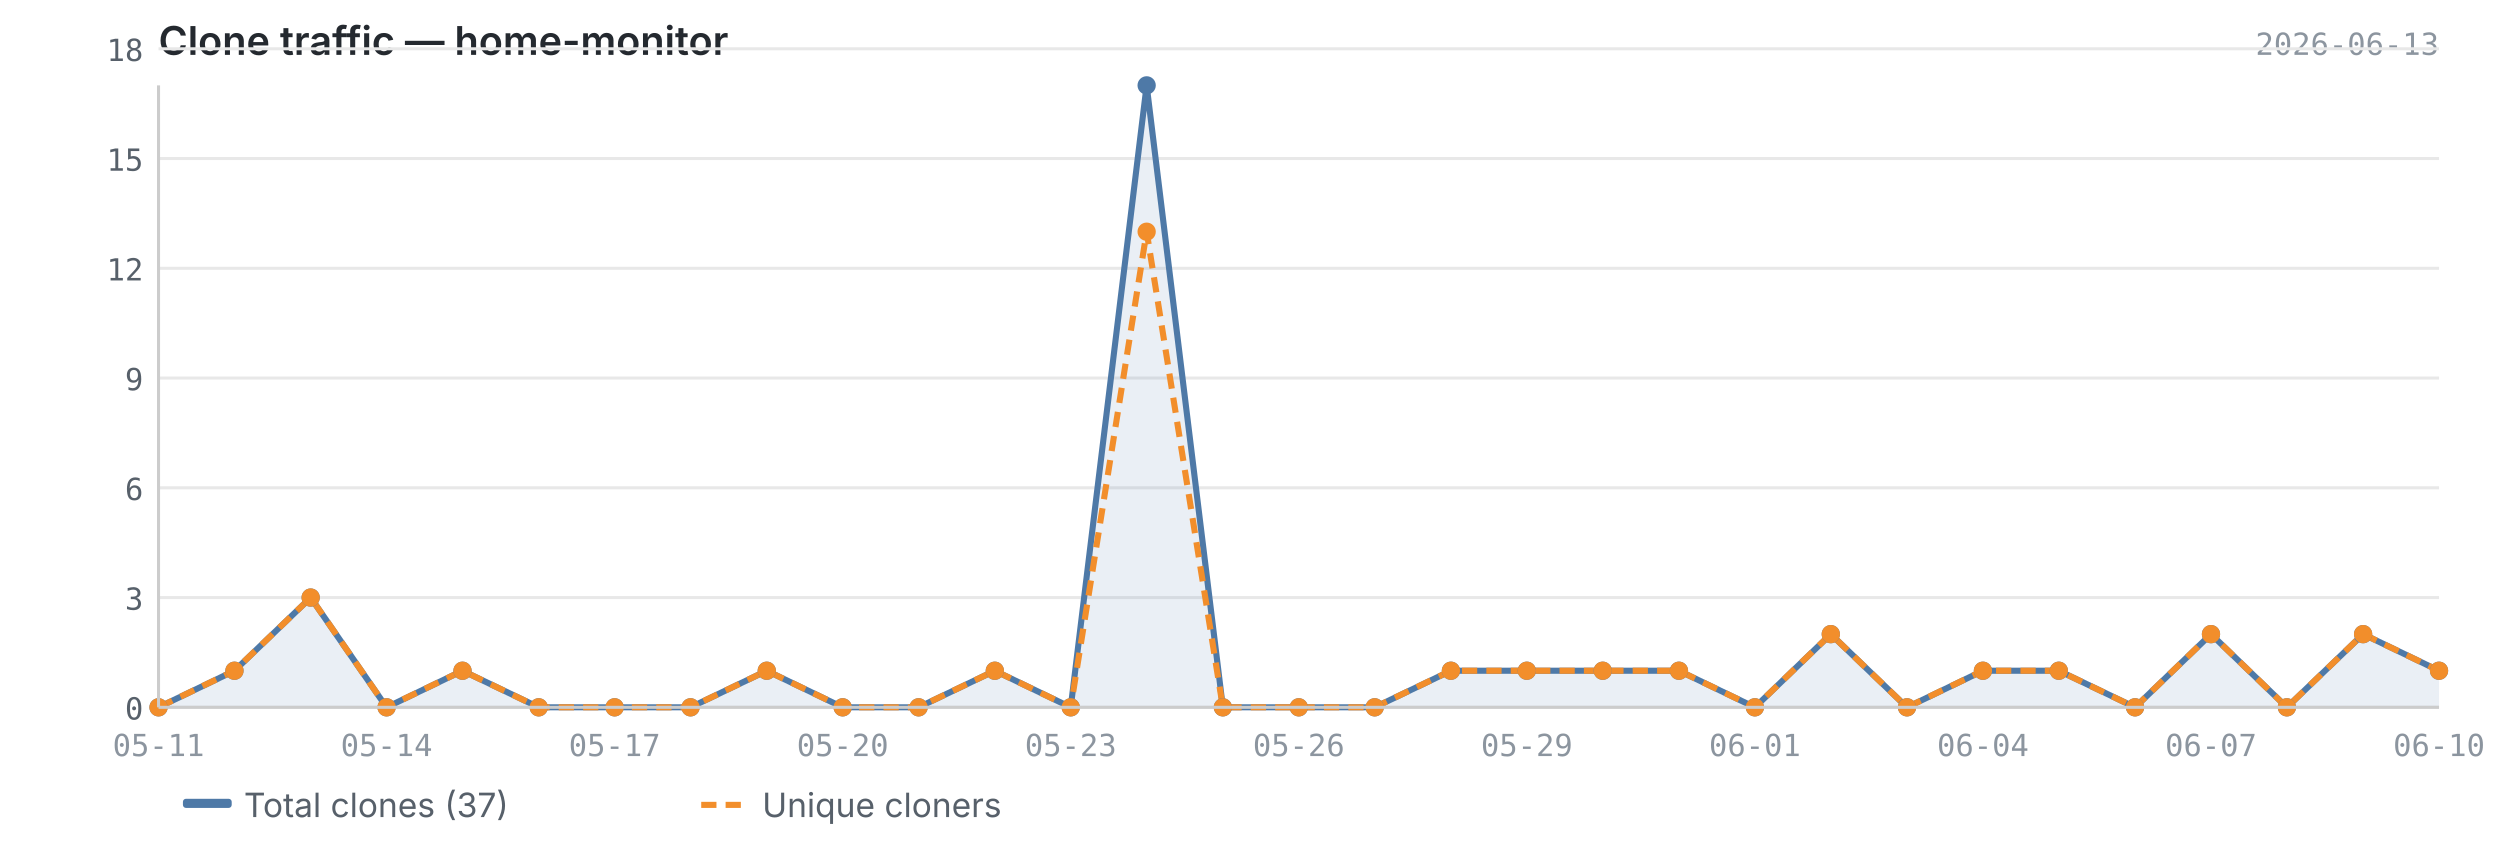
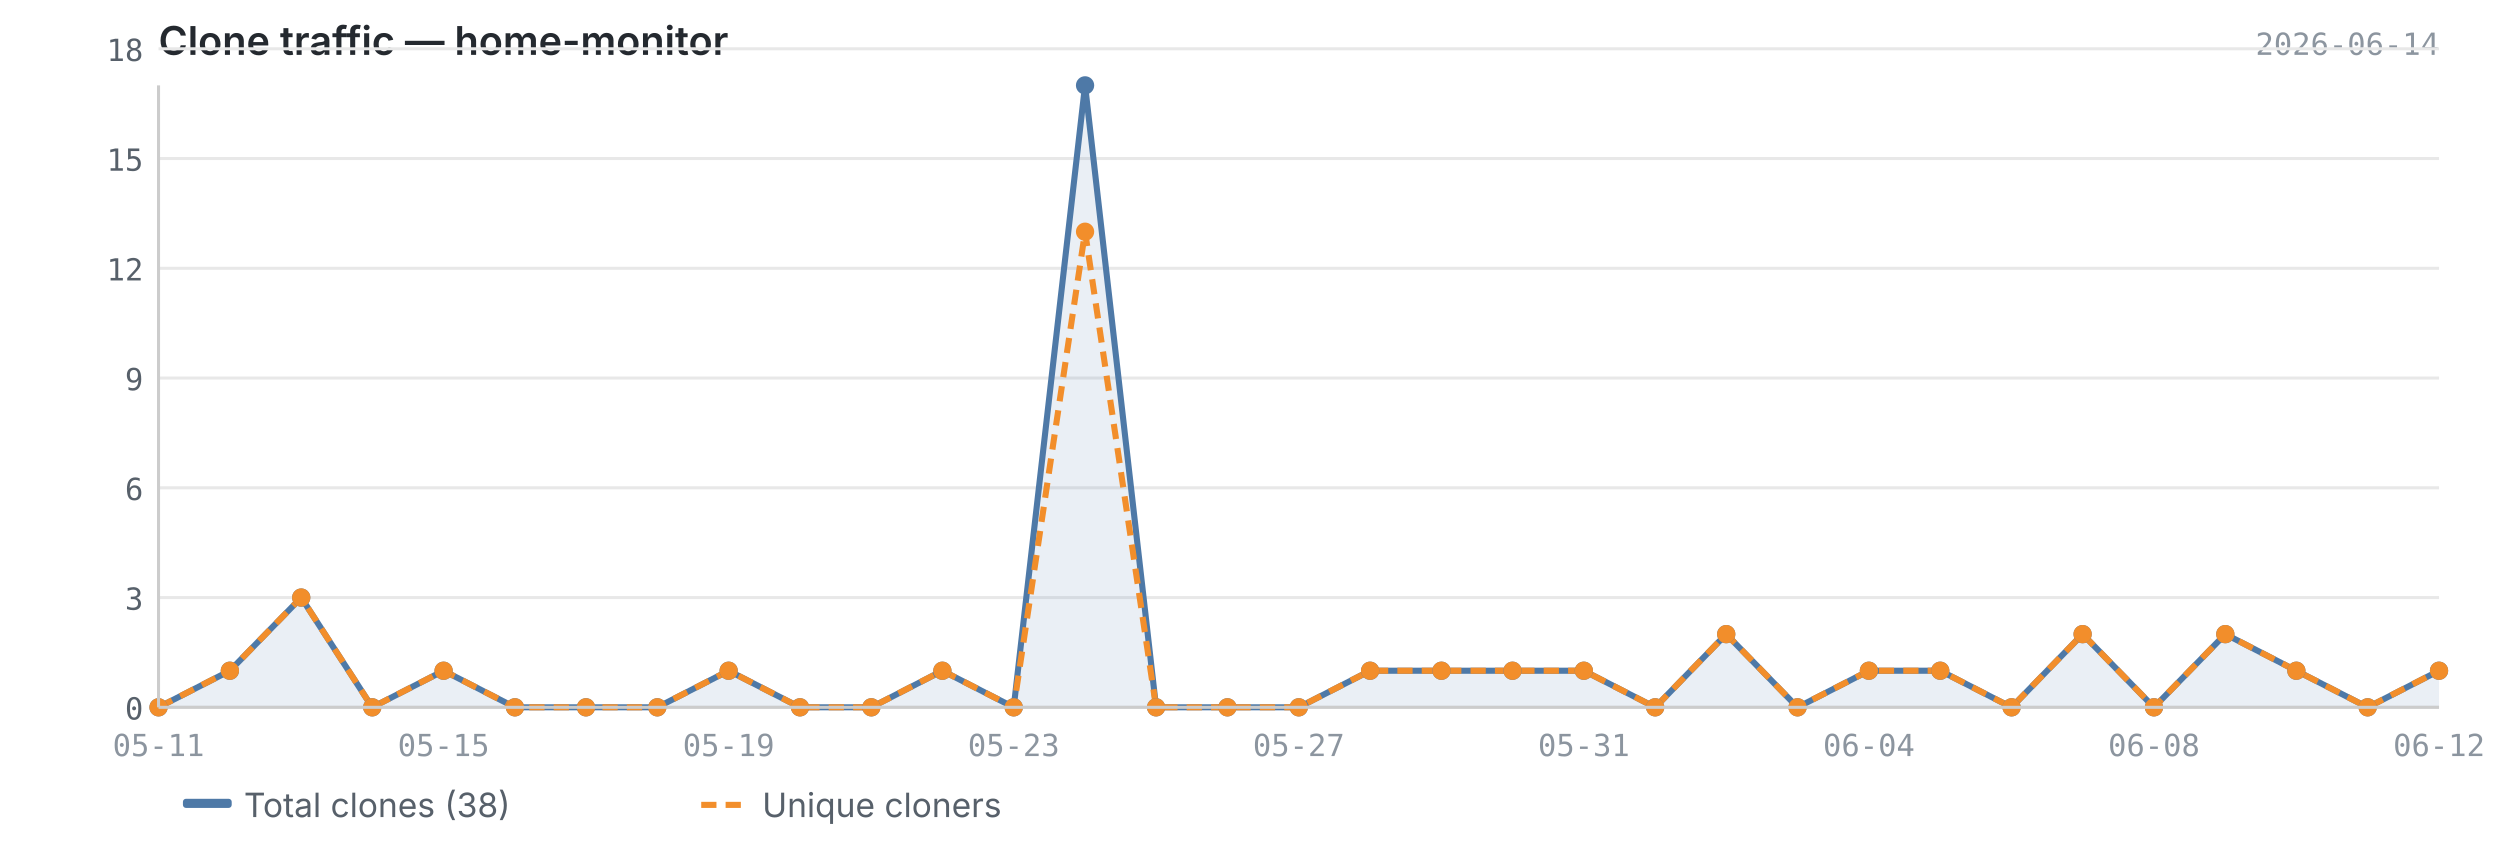
<svg xmlns="http://www.w3.org/2000/svg" viewBox="0 0 820 280" width="820" height="280">
  <text x="52" y="18" font-size="13" font-weight="600" fill="#24292f" font-family="-apple-system, BlinkMacSystemFont, 'Segoe UI', sans-serif">Clone traffic — home-monitor</text>
-   <text x="800" y="18" font-size="10" fill="#8c959f" font-family="ui-monospace, SFMono-Regular, 'SF Mono', Menlo, monospace" text-anchor="end">2026-06-13</text>
+   <text x="800" y="18" font-size="10" fill="#8c959f" font-family="ui-monospace, SFMono-Regular, 'SF Mono', Menlo, monospace" text-anchor="end">2026-06-14</text>
  <line x1="52" y1="232.0" x2="800" y2="232.0" stroke="#e8e8e8" stroke-width="1" />
  <line x1="52" y1="196.0" x2="800" y2="196.0" stroke="#e8e8e8" stroke-width="1" />
  <line x1="52" y1="160.0" x2="800" y2="160.0" stroke="#e8e8e8" stroke-width="1" />
  <line x1="52" y1="124.0" x2="800" y2="124.0" stroke="#e8e8e8" stroke-width="1" />
  <line x1="52" y1="88.0" x2="800" y2="88.0" stroke="#e8e8e8" stroke-width="1" />
  <line x1="52" y1="52.0" x2="800" y2="52.0" stroke="#e8e8e8" stroke-width="1" />
  <line x1="52" y1="16.0" x2="800" y2="16.0" stroke="#e8e8e8" stroke-width="1" />
-   <path d="M52.0,232.0 L52.0,232.0 L76.9,220.0 L101.9,196.0 L126.8,232.0 L151.7,220.0 L176.7,232.0 L201.6,232.0 L226.5,232.0 L251.5,220.0 L276.4,232.0 L301.3,232.0 L326.3,220.0 L351.2,232.0 L376.1,28.0 L401.1,232.0 L426.0,232.0 L450.9,232.0 L475.9,220.0 L500.8,220.0 L525.7,220.0 L550.7,220.0 L575.6,232.0 L600.5,208.0 L625.5,232.0 L650.4,220.0 L675.3,220.0 L700.3,232.0 L725.2,208.0 L750.1,232.0 L775.1,208.0 L800.0,220.0 L800.0,232.0 L52.0,232.0Z" fill="#4e79a7" opacity="0.12" />
-   <polyline points="52.0,232.0 76.9,220.0 101.9,196.0 126.8,232.0 151.7,220.0 176.7,232.0 201.6,232.0 226.5,232.0 251.5,220.0 276.4,232.0 301.3,232.0 326.3,220.0 351.2,232.0 376.1,28.0 401.1,232.0 426.0,232.0 450.9,232.0 475.9,220.0 500.8,220.0 525.7,220.0 550.7,220.0 575.6,232.0 600.5,208.0 625.5,232.0 650.4,220.0 675.3,220.0 700.3,232.0 725.2,208.0 750.1,232.0 775.1,208.0 800.0,220.0" fill="none" stroke="#4e79a7" stroke-width="2" stroke-linejoin="round" />
-   <polyline points="52.0,232.0 76.9,220.0 101.9,196.0 126.8,232.0 151.7,220.0 176.7,232.0 201.6,232.0 226.5,232.0 251.5,220.0 276.4,232.0 301.3,232.0 326.3,220.0 351.2,232.0 376.1,76.0 401.1,232.0 426.0,232.0 450.9,232.0 475.9,220.0 500.8,220.0 525.7,220.0 550.7,220.0 575.6,232.0 600.5,208.0 625.5,232.0 650.4,220.0 675.3,220.0 700.3,232.0 725.2,208.0 750.1,232.0 775.1,208.0 800.0,220.0" fill="none" stroke="#f28e2b" stroke-width="2" stroke-linejoin="round" stroke-dasharray="5,3" />
+   <path d="M52.0,232.0 L52.0,232.0 L75.4,220.0 L98.8,196.0 L122.1,232.0 L145.5,220.0 L168.9,232.0 L192.2,232.0 L215.6,232.0 L239.0,220.0 L262.4,232.0 L285.8,232.0 L309.1,220.0 L332.5,232.0 L355.9,28.0 L379.2,232.0 L402.6,232.0 L426.0,232.0 L449.4,220.0 L472.8,220.0 L496.1,220.0 L519.5,220.0 L542.9,232.0 L566.2,208.0 L589.6,232.0 L613.0,220.0 L636.4,220.0 L659.8,232.0 L683.1,208.0 L706.5,232.0 L729.9,208.0 L753.2,220.0 L776.6,232.0 L800.0,220.0 L800.0,232.0 L52.0,232.0Z" fill="#4e79a7" opacity="0.12" />
+   <polyline points="52.0,232.0 75.4,220.0 98.8,196.0 122.1,232.0 145.5,220.0 168.9,232.0 192.2,232.0 215.6,232.0 239.0,220.0 262.4,232.0 285.8,232.0 309.1,220.0 332.5,232.0 355.9,28.0 379.2,232.0 402.6,232.0 426.0,232.0 449.4,220.0 472.8,220.0 496.1,220.0 519.5,220.0 542.9,232.0 566.2,208.0 589.6,232.0 613.0,220.0 636.4,220.0 659.8,232.0 683.1,208.0 706.5,232.0 729.9,208.0 753.2,220.0 776.6,232.0 800.0,220.0" fill="none" stroke="#4e79a7" stroke-width="2" stroke-linejoin="round" />
+   <polyline points="52.0,232.0 75.4,220.0 98.8,196.0 122.1,232.0 145.5,220.0 168.9,232.0 192.2,232.0 215.6,232.0 239.0,220.0 262.4,232.0 285.8,232.0 309.1,220.0 332.5,232.0 355.9,76.0 379.2,232.0 402.6,232.0 426.0,232.0 449.4,220.0 472.8,220.0 496.1,220.0 519.5,220.0 542.9,232.0 566.2,208.0 589.6,232.0 613.0,220.0 636.4,220.0 659.8,232.0 683.1,208.0 706.5,232.0 729.9,208.0 753.2,220.0 776.6,232.0 800.0,220.0" fill="none" stroke="#f28e2b" stroke-width="2" stroke-linejoin="round" stroke-dasharray="5,3" />
  <circle cx="52.0" cy="232.0" r="3" fill="#4e79a7" />
-   <circle cx="76.9" cy="220.0" r="3" fill="#4e79a7" />
-   <circle cx="101.9" cy="196.0" r="3" fill="#4e79a7" />
-   <circle cx="126.8" cy="232.0" r="3" fill="#4e79a7" />
-   <circle cx="151.7" cy="220.0" r="3" fill="#4e79a7" />
-   <circle cx="176.7" cy="232.0" r="3" fill="#4e79a7" />
-   <circle cx="201.6" cy="232.0" r="3" fill="#4e79a7" />
-   <circle cx="226.5" cy="232.0" r="3" fill="#4e79a7" />
-   <circle cx="251.5" cy="220.0" r="3" fill="#4e79a7" />
-   <circle cx="276.4" cy="232.0" r="3" fill="#4e79a7" />
-   <circle cx="301.3" cy="232.0" r="3" fill="#4e79a7" />
-   <circle cx="326.3" cy="220.0" r="3" fill="#4e79a7" />
-   <circle cx="351.2" cy="232.0" r="3" fill="#4e79a7" />
-   <circle cx="376.1" cy="28.0" r="3" fill="#4e79a7" />
-   <circle cx="401.1" cy="232.0" r="3" fill="#4e79a7" />
+   <circle cx="75.4" cy="220.0" r="3" fill="#4e79a7" />
+   <circle cx="98.8" cy="196.0" r="3" fill="#4e79a7" />
+   <circle cx="122.1" cy="232.0" r="3" fill="#4e79a7" />
+   <circle cx="145.5" cy="220.0" r="3" fill="#4e79a7" />
+   <circle cx="168.9" cy="232.0" r="3" fill="#4e79a7" />
+   <circle cx="192.2" cy="232.0" r="3" fill="#4e79a7" />
+   <circle cx="215.6" cy="232.0" r="3" fill="#4e79a7" />
+   <circle cx="239.0" cy="220.0" r="3" fill="#4e79a7" />
+   <circle cx="262.4" cy="232.0" r="3" fill="#4e79a7" />
+   <circle cx="285.8" cy="232.0" r="3" fill="#4e79a7" />
+   <circle cx="309.1" cy="220.0" r="3" fill="#4e79a7" />
+   <circle cx="332.5" cy="232.0" r="3" fill="#4e79a7" />
+   <circle cx="355.9" cy="28.0" r="3" fill="#4e79a7" />
+   <circle cx="379.2" cy="232.0" r="3" fill="#4e79a7" />
+   <circle cx="402.6" cy="232.0" r="3" fill="#4e79a7" />
  <circle cx="426.0" cy="232.0" r="3" fill="#4e79a7" />
-   <circle cx="450.9" cy="232.0" r="3" fill="#4e79a7" />
-   <circle cx="475.9" cy="220.0" r="3" fill="#4e79a7" />
-   <circle cx="500.8" cy="220.0" r="3" fill="#4e79a7" />
-   <circle cx="525.7" cy="220.0" r="3" fill="#4e79a7" />
-   <circle cx="550.7" cy="220.0" r="3" fill="#4e79a7" />
-   <circle cx="575.6" cy="232.0" r="3" fill="#4e79a7" />
-   <circle cx="600.5" cy="208.0" r="3" fill="#4e79a7" />
-   <circle cx="625.5" cy="232.0" r="3" fill="#4e79a7" />
-   <circle cx="650.4" cy="220.0" r="3" fill="#4e79a7" />
-   <circle cx="675.3" cy="220.0" r="3" fill="#4e79a7" />
-   <circle cx="700.3" cy="232.0" r="3" fill="#4e79a7" />
-   <circle cx="725.2" cy="208.0" r="3" fill="#4e79a7" />
-   <circle cx="750.1" cy="232.0" r="3" fill="#4e79a7" />
-   <circle cx="775.1" cy="208.0" r="3" fill="#4e79a7" />
+   <circle cx="449.4" cy="220.0" r="3" fill="#4e79a7" />
+   <circle cx="472.8" cy="220.0" r="3" fill="#4e79a7" />
+   <circle cx="496.1" cy="220.0" r="3" fill="#4e79a7" />
+   <circle cx="519.5" cy="220.0" r="3" fill="#4e79a7" />
+   <circle cx="542.9" cy="232.0" r="3" fill="#4e79a7" />
+   <circle cx="566.2" cy="208.0" r="3" fill="#4e79a7" />
+   <circle cx="589.6" cy="232.0" r="3" fill="#4e79a7" />
+   <circle cx="613.0" cy="220.0" r="3" fill="#4e79a7" />
+   <circle cx="636.4" cy="220.0" r="3" fill="#4e79a7" />
+   <circle cx="659.8" cy="232.0" r="3" fill="#4e79a7" />
+   <circle cx="683.1" cy="208.0" r="3" fill="#4e79a7" />
+   <circle cx="706.5" cy="232.0" r="3" fill="#4e79a7" />
+   <circle cx="729.9" cy="208.0" r="3" fill="#4e79a7" />
+   <circle cx="753.2" cy="220.0" r="3" fill="#4e79a7" />
+   <circle cx="776.6" cy="232.0" r="3" fill="#4e79a7" />
  <circle cx="800.0" cy="220.0" r="3" fill="#4e79a7" />
  <circle cx="52.0" cy="232.0" r="3" fill="#f28e2b" />
-   <circle cx="76.9" cy="220.0" r="3" fill="#f28e2b" />
-   <circle cx="101.9" cy="196.0" r="3" fill="#f28e2b" />
-   <circle cx="126.8" cy="232.0" r="3" fill="#f28e2b" />
-   <circle cx="151.7" cy="220.0" r="3" fill="#f28e2b" />
-   <circle cx="176.7" cy="232.0" r="3" fill="#f28e2b" />
-   <circle cx="201.6" cy="232.0" r="3" fill="#f28e2b" />
-   <circle cx="226.5" cy="232.0" r="3" fill="#f28e2b" />
-   <circle cx="251.5" cy="220.0" r="3" fill="#f28e2b" />
-   <circle cx="276.4" cy="232.0" r="3" fill="#f28e2b" />
-   <circle cx="301.3" cy="232.0" r="3" fill="#f28e2b" />
-   <circle cx="326.3" cy="220.0" r="3" fill="#f28e2b" />
-   <circle cx="351.2" cy="232.0" r="3" fill="#f28e2b" />
-   <circle cx="376.1" cy="76.0" r="3" fill="#f28e2b" />
-   <circle cx="401.1" cy="232.0" r="3" fill="#f28e2b" />
+   <circle cx="75.4" cy="220.0" r="3" fill="#f28e2b" />
+   <circle cx="98.8" cy="196.0" r="3" fill="#f28e2b" />
+   <circle cx="122.1" cy="232.0" r="3" fill="#f28e2b" />
+   <circle cx="145.5" cy="220.0" r="3" fill="#f28e2b" />
+   <circle cx="168.9" cy="232.0" r="3" fill="#f28e2b" />
+   <circle cx="192.2" cy="232.0" r="3" fill="#f28e2b" />
+   <circle cx="215.6" cy="232.0" r="3" fill="#f28e2b" />
+   <circle cx="239.0" cy="220.0" r="3" fill="#f28e2b" />
+   <circle cx="262.4" cy="232.0" r="3" fill="#f28e2b" />
+   <circle cx="285.8" cy="232.0" r="3" fill="#f28e2b" />
+   <circle cx="309.1" cy="220.0" r="3" fill="#f28e2b" />
+   <circle cx="332.5" cy="232.0" r="3" fill="#f28e2b" />
+   <circle cx="355.9" cy="76.0" r="3" fill="#f28e2b" />
+   <circle cx="379.2" cy="232.0" r="3" fill="#f28e2b" />
+   <circle cx="402.6" cy="232.0" r="3" fill="#f28e2b" />
  <circle cx="426.0" cy="232.0" r="3" fill="#f28e2b" />
-   <circle cx="450.9" cy="232.0" r="3" fill="#f28e2b" />
-   <circle cx="475.9" cy="220.0" r="3" fill="#f28e2b" />
-   <circle cx="500.8" cy="220.0" r="3" fill="#f28e2b" />
-   <circle cx="525.7" cy="220.0" r="3" fill="#f28e2b" />
-   <circle cx="550.7" cy="220.0" r="3" fill="#f28e2b" />
-   <circle cx="575.6" cy="232.0" r="3" fill="#f28e2b" />
-   <circle cx="600.5" cy="208.0" r="3" fill="#f28e2b" />
-   <circle cx="625.5" cy="232.0" r="3" fill="#f28e2b" />
-   <circle cx="650.4" cy="220.0" r="3" fill="#f28e2b" />
-   <circle cx="675.3" cy="220.0" r="3" fill="#f28e2b" />
-   <circle cx="700.3" cy="232.0" r="3" fill="#f28e2b" />
-   <circle cx="725.2" cy="208.0" r="3" fill="#f28e2b" />
-   <circle cx="750.1" cy="232.0" r="3" fill="#f28e2b" />
-   <circle cx="775.1" cy="208.0" r="3" fill="#f28e2b" />
+   <circle cx="449.4" cy="220.0" r="3" fill="#f28e2b" />
+   <circle cx="472.8" cy="220.0" r="3" fill="#f28e2b" />
+   <circle cx="496.1" cy="220.0" r="3" fill="#f28e2b" />
+   <circle cx="519.5" cy="220.0" r="3" fill="#f28e2b" />
+   <circle cx="542.9" cy="232.0" r="3" fill="#f28e2b" />
+   <circle cx="566.2" cy="208.0" r="3" fill="#f28e2b" />
+   <circle cx="589.6" cy="232.0" r="3" fill="#f28e2b" />
+   <circle cx="613.0" cy="220.0" r="3" fill="#f28e2b" />
+   <circle cx="636.4" cy="220.0" r="3" fill="#f28e2b" />
+   <circle cx="659.8" cy="232.0" r="3" fill="#f28e2b" />
+   <circle cx="683.1" cy="208.0" r="3" fill="#f28e2b" />
+   <circle cx="706.5" cy="232.0" r="3" fill="#f28e2b" />
+   <circle cx="729.9" cy="208.0" r="3" fill="#f28e2b" />
+   <circle cx="753.2" cy="220.0" r="3" fill="#f28e2b" />
+   <circle cx="776.6" cy="232.0" r="3" fill="#f28e2b" />
  <circle cx="800.0" cy="220.0" r="3" fill="#f28e2b" />
  <line x1="52" y1="28" x2="52" y2="232" stroke="#cccccc" stroke-width="1" />
  <line x1="52" y1="232" x2="800" y2="232" stroke="#cccccc" stroke-width="1" />
  <text x="47" y="236.0" text-anchor="end" font-size="10" fill="#57606a" font-family="ui-monospace, SFMono-Regular, 'SF Mono', Menlo, monospace">0</text>
  <text x="47" y="200.0" text-anchor="end" font-size="10" fill="#57606a" font-family="ui-monospace, SFMono-Regular, 'SF Mono', Menlo, monospace">3</text>
  <text x="47" y="164.0" text-anchor="end" font-size="10" fill="#57606a" font-family="ui-monospace, SFMono-Regular, 'SF Mono', Menlo, monospace">6</text>
  <text x="47" y="128.0" text-anchor="end" font-size="10" fill="#57606a" font-family="ui-monospace, SFMono-Regular, 'SF Mono', Menlo, monospace">9</text>
  <text x="47" y="92.0" text-anchor="end" font-size="10" fill="#57606a" font-family="ui-monospace, SFMono-Regular, 'SF Mono', Menlo, monospace">12</text>
  <text x="47" y="56.0" text-anchor="end" font-size="10" fill="#57606a" font-family="ui-monospace, SFMono-Regular, 'SF Mono', Menlo, monospace">15</text>
  <text x="47" y="20.0" text-anchor="end" font-size="10" fill="#57606a" font-family="ui-monospace, SFMono-Regular, 'SF Mono', Menlo, monospace">18</text>
  <text x="52.0" y="248" text-anchor="middle" font-size="10" fill="#8c959f" font-family="ui-monospace, SFMono-Regular, 'SF Mono', Menlo, monospace">05-11</text>
-   <text x="126.8" y="248" text-anchor="middle" font-size="10" fill="#8c959f" font-family="ui-monospace, SFMono-Regular, 'SF Mono', Menlo, monospace">05-14</text>
-   <text x="201.6" y="248" text-anchor="middle" font-size="10" fill="#8c959f" font-family="ui-monospace, SFMono-Regular, 'SF Mono', Menlo, monospace">05-17</text>
-   <text x="276.4" y="248" text-anchor="middle" font-size="10" fill="#8c959f" font-family="ui-monospace, SFMono-Regular, 'SF Mono', Menlo, monospace">05-20</text>
-   <text x="351.2" y="248" text-anchor="middle" font-size="10" fill="#8c959f" font-family="ui-monospace, SFMono-Regular, 'SF Mono', Menlo, monospace">05-23</text>
-   <text x="426.0" y="248" text-anchor="middle" font-size="10" fill="#8c959f" font-family="ui-monospace, SFMono-Regular, 'SF Mono', Menlo, monospace">05-26</text>
-   <text x="500.8" y="248" text-anchor="middle" font-size="10" fill="#8c959f" font-family="ui-monospace, SFMono-Regular, 'SF Mono', Menlo, monospace">05-29</text>
-   <text x="575.6" y="248" text-anchor="middle" font-size="10" fill="#8c959f" font-family="ui-monospace, SFMono-Regular, 'SF Mono', Menlo, monospace">06-01</text>
-   <text x="650.4" y="248" text-anchor="middle" font-size="10" fill="#8c959f" font-family="ui-monospace, SFMono-Regular, 'SF Mono', Menlo, monospace">06-04</text>
-   <text x="725.2" y="248" text-anchor="middle" font-size="10" fill="#8c959f" font-family="ui-monospace, SFMono-Regular, 'SF Mono', Menlo, monospace">06-07</text>
-   <text x="800.0" y="248" text-anchor="middle" font-size="10" fill="#8c959f" font-family="ui-monospace, SFMono-Regular, 'SF Mono', Menlo, monospace">06-10</text>
+   <text x="800.0" y="248" text-anchor="middle" font-size="10" fill="#8c959f" font-family="ui-monospace, SFMono-Regular, 'SF Mono', Menlo, monospace">06-12</text>
+   <text x="145.5" y="248" text-anchor="middle" font-size="10" fill="#8c959f" font-family="ui-monospace, SFMono-Regular, 'SF Mono', Menlo, monospace">05-15</text>
+   <text x="239.0" y="248" text-anchor="middle" font-size="10" fill="#8c959f" font-family="ui-monospace, SFMono-Regular, 'SF Mono', Menlo, monospace">05-19</text>
+   <text x="332.5" y="248" text-anchor="middle" font-size="10" fill="#8c959f" font-family="ui-monospace, SFMono-Regular, 'SF Mono', Menlo, monospace">05-23</text>
+   <text x="426.0" y="248" text-anchor="middle" font-size="10" fill="#8c959f" font-family="ui-monospace, SFMono-Regular, 'SF Mono', Menlo, monospace">05-27</text>
+   <text x="519.5" y="248" text-anchor="middle" font-size="10" fill="#8c959f" font-family="ui-monospace, SFMono-Regular, 'SF Mono', Menlo, monospace">05-31</text>
+   <text x="613.0" y="248" text-anchor="middle" font-size="10" fill="#8c959f" font-family="ui-monospace, SFMono-Regular, 'SF Mono', Menlo, monospace">06-04</text>
+   <text x="706.5" y="248" text-anchor="middle" font-size="10" fill="#8c959f" font-family="ui-monospace, SFMono-Regular, 'SF Mono', Menlo, monospace">06-08</text>
  <rect x="60" y="262" width="16" height="3" fill="#4e79a7" rx="1" />
-   <text x="80" y="268" font-size="11" fill="#57606a" font-family="-apple-system, BlinkMacSystemFont, 'Segoe UI', sans-serif">Total clones (37)</text>
+   <text x="80" y="268" font-size="11" fill="#57606a" font-family="-apple-system, BlinkMacSystemFont, 'Segoe UI', sans-serif">Total clones (38)</text>
  <line x1="230" y1="264" x2="246" y2="264" stroke="#f28e2b" stroke-width="2" stroke-dasharray="5,3" />
  <text x="250" y="268" font-size="11" fill="#57606a" font-family="-apple-system, BlinkMacSystemFont, 'Segoe UI', sans-serif">Unique cloners</text>
</svg>
